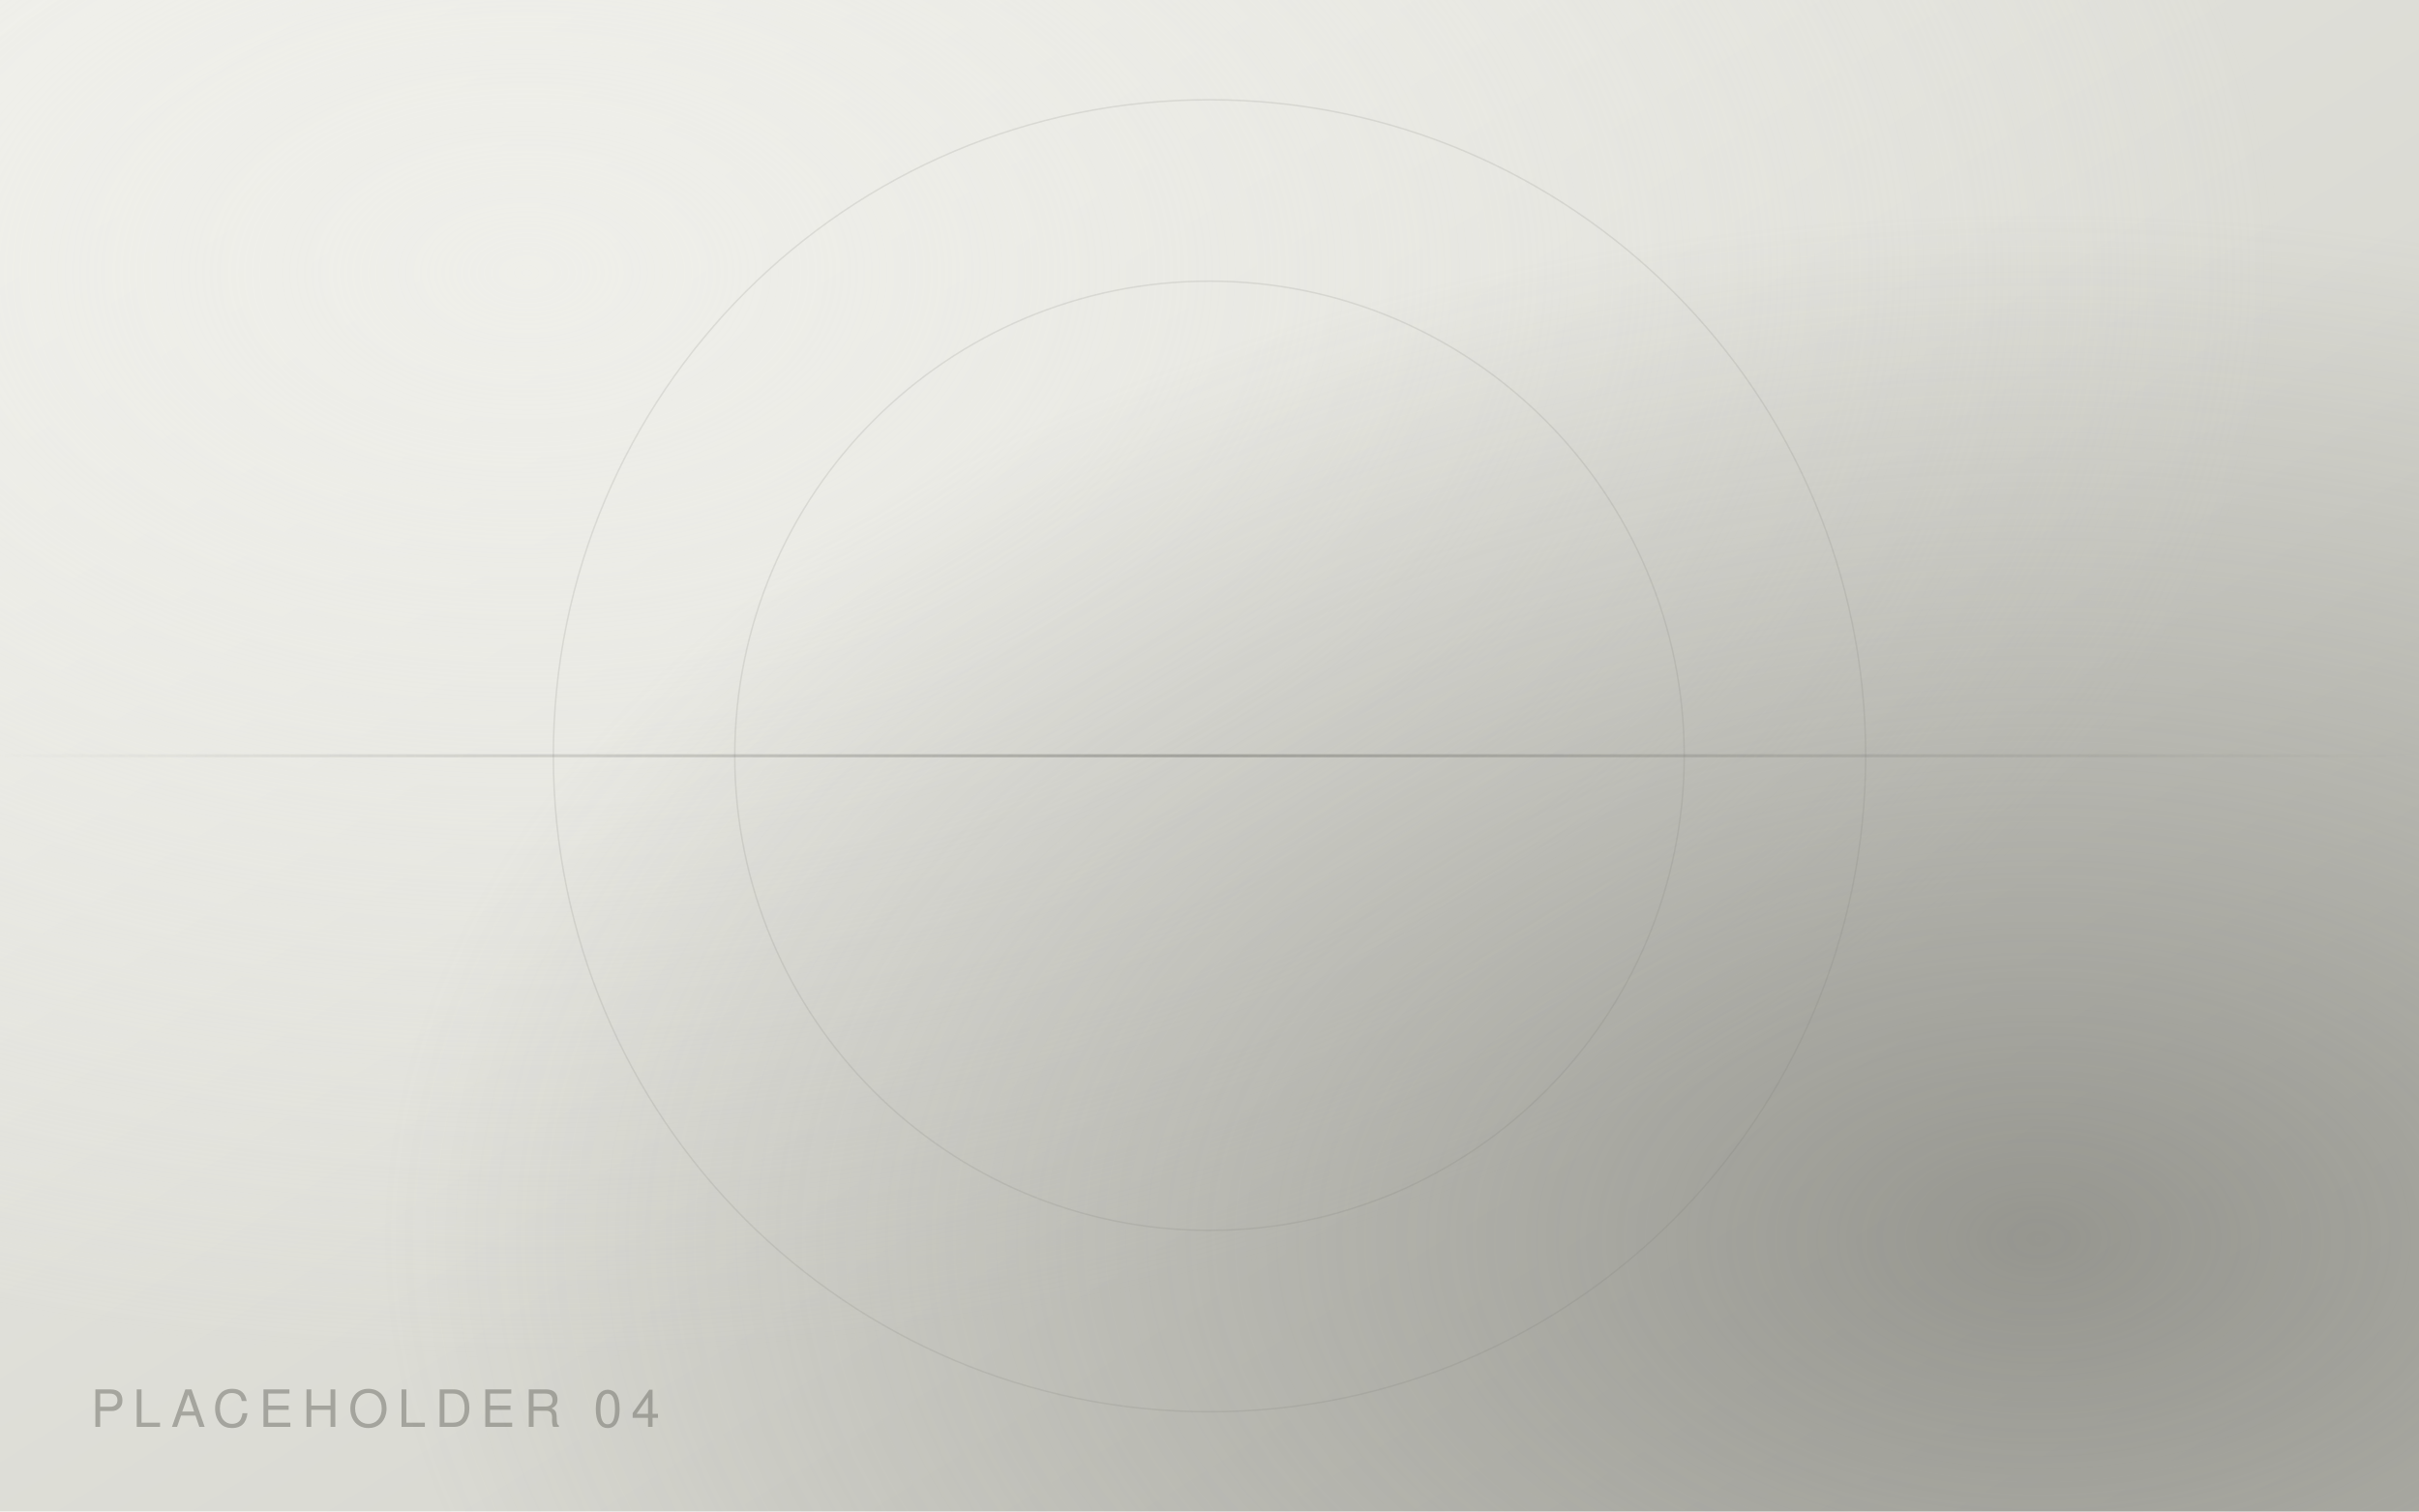
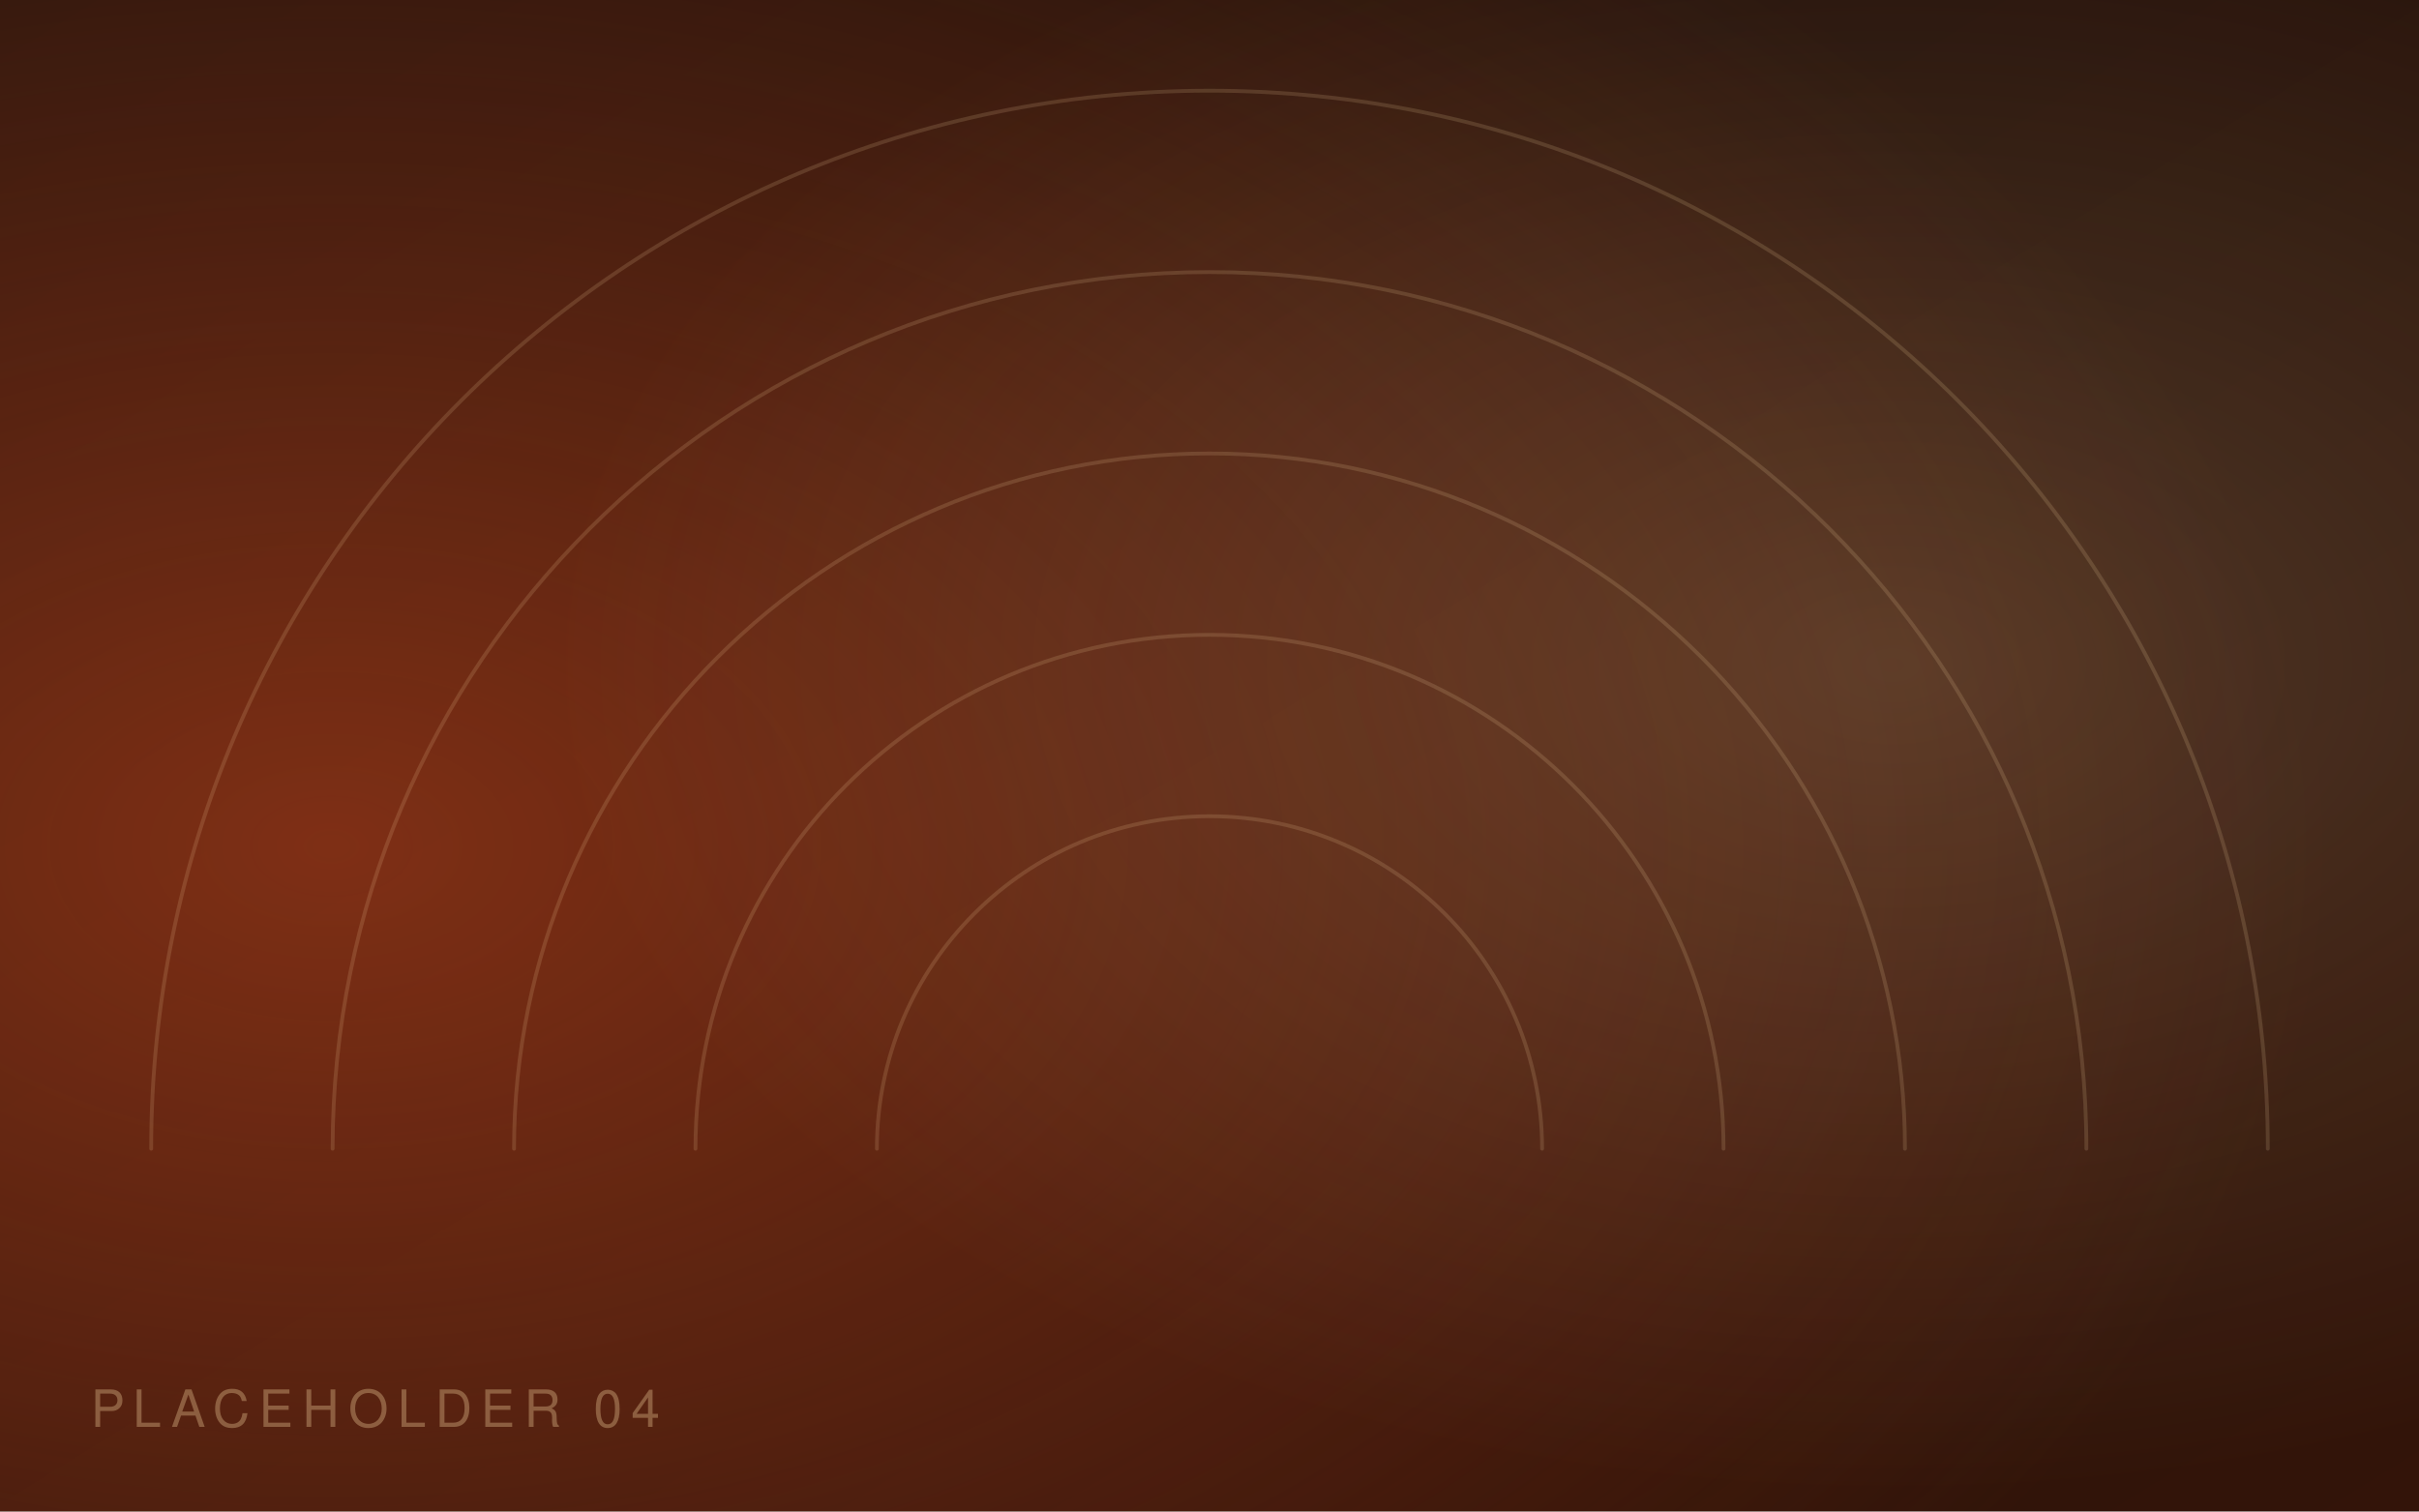
<svg xmlns="http://www.w3.org/2000/svg" viewBox="0 0 1600 1000" width="1600" height="1000" role="img" aria-label="Placeholder artwork 4">
  <defs>
    <linearGradient id="b4" x1="0" y1="0" x2="1" y2="1">
-       <stop offset="0" stop-color="#EFEFEA" />
-       <stop offset="1" stop-color="#CBCBC3" />
+       <stop offset="0" stop-color="#1c110b" />
+       <stop offset="1" stop-color="#331409" />
    </linearGradient>
-     <radialGradient id="g4a" cx="0.22" cy="0.18" r="0.72">
-       <stop offset="0" stop-color="#EFEFEA" stop-opacity="0.95" />
-       <stop offset="1" stop-color="#EFEFEA" stop-opacity="0" />
+     <radialGradient id="w4" cx="0.14" cy="0.56" r="0.82">
+       <stop offset="0" stop-color="#c9471e" stop-opacity="0.55" />
+       <stop offset="1" stop-color="#c9471e" stop-opacity="0" />
    </radialGradient>
-     <radialGradient id="g4b" cx="0.84" cy="0.82" r="0.68">
-       <stop offset="0" stop-color="#767670" stop-opacity="0.65" />
-       <stop offset="1" stop-color="#767670" stop-opacity="0" />
+     <radialGradient id="t4" cx="0.78" cy="0.44" r="0.55">
+       <stop offset="0" stop-color="#ffe0a8" stop-opacity="0.18" />
+       <stop offset="1" stop-color="#ffe0a8" stop-opacity="0" />
    </radialGradient>
-     <linearGradient id="s4" x1="0" y1="0" x2="1" y2="0">
-       <stop offset="0" stop-color="#767670" stop-opacity="0" />
-       <stop offset="0.5" stop-color="#767670" stop-opacity="0.5" />
-       <stop offset="1" stop-color="#767670" stop-opacity="0" />
-     </linearGradient>
  </defs>
  <rect width="1600" height="1000" fill="url(#b4)" />
-   <rect width="1600" height="1000" fill="url(#g4a)" />
-   <rect width="1600" height="1000" fill="url(#g4b)" />
-   <g fill="none" stroke="#767670" stroke-opacity="0.16">
-     <circle cx="800" cy="500" r="314" />
-     <circle cx="800" cy="500" r="434" />
+   <rect width="1600" height="1000" fill="url(#w4)" />
+   <g fill="none" stroke="#ffe0a8" stroke-opacity="0.15" stroke-width="2.5" stroke-linecap="round">
+     <path d="M 580 760 A 220 220 0 0 1 1020 760" />
+     <path d="M 460 760 A 340 340 0 0 1 1140 760" />
+     <path d="M 340 760 A 460 460 0 0 1 1260 760" />
+     <path d="M 220 760 A 580 580 0 0 1 1380 760" />
+     <path d="M 100 760 A 700 700 0 0 1 1500 760" />
  </g>
-   <rect x="0" y="499" width="1600" height="2" fill="url(#s4)" />
-   <text x="60" y="944" font-family="Helvetica, Arial, sans-serif" font-size="34" font-weight="500" letter-spacing="6" fill="#767670" fill-opacity="0.55">PLACEHOLDER 04</text>
+   <rect width="1600" height="1000" fill="url(#t4)" />
+   <text x="60" y="944" font-family="Helvetica, Arial, sans-serif" font-size="34" font-weight="500" letter-spacing="6" fill="#ffe0a8" fill-opacity="0.32">PLACEHOLDER 04</text>
</svg>
